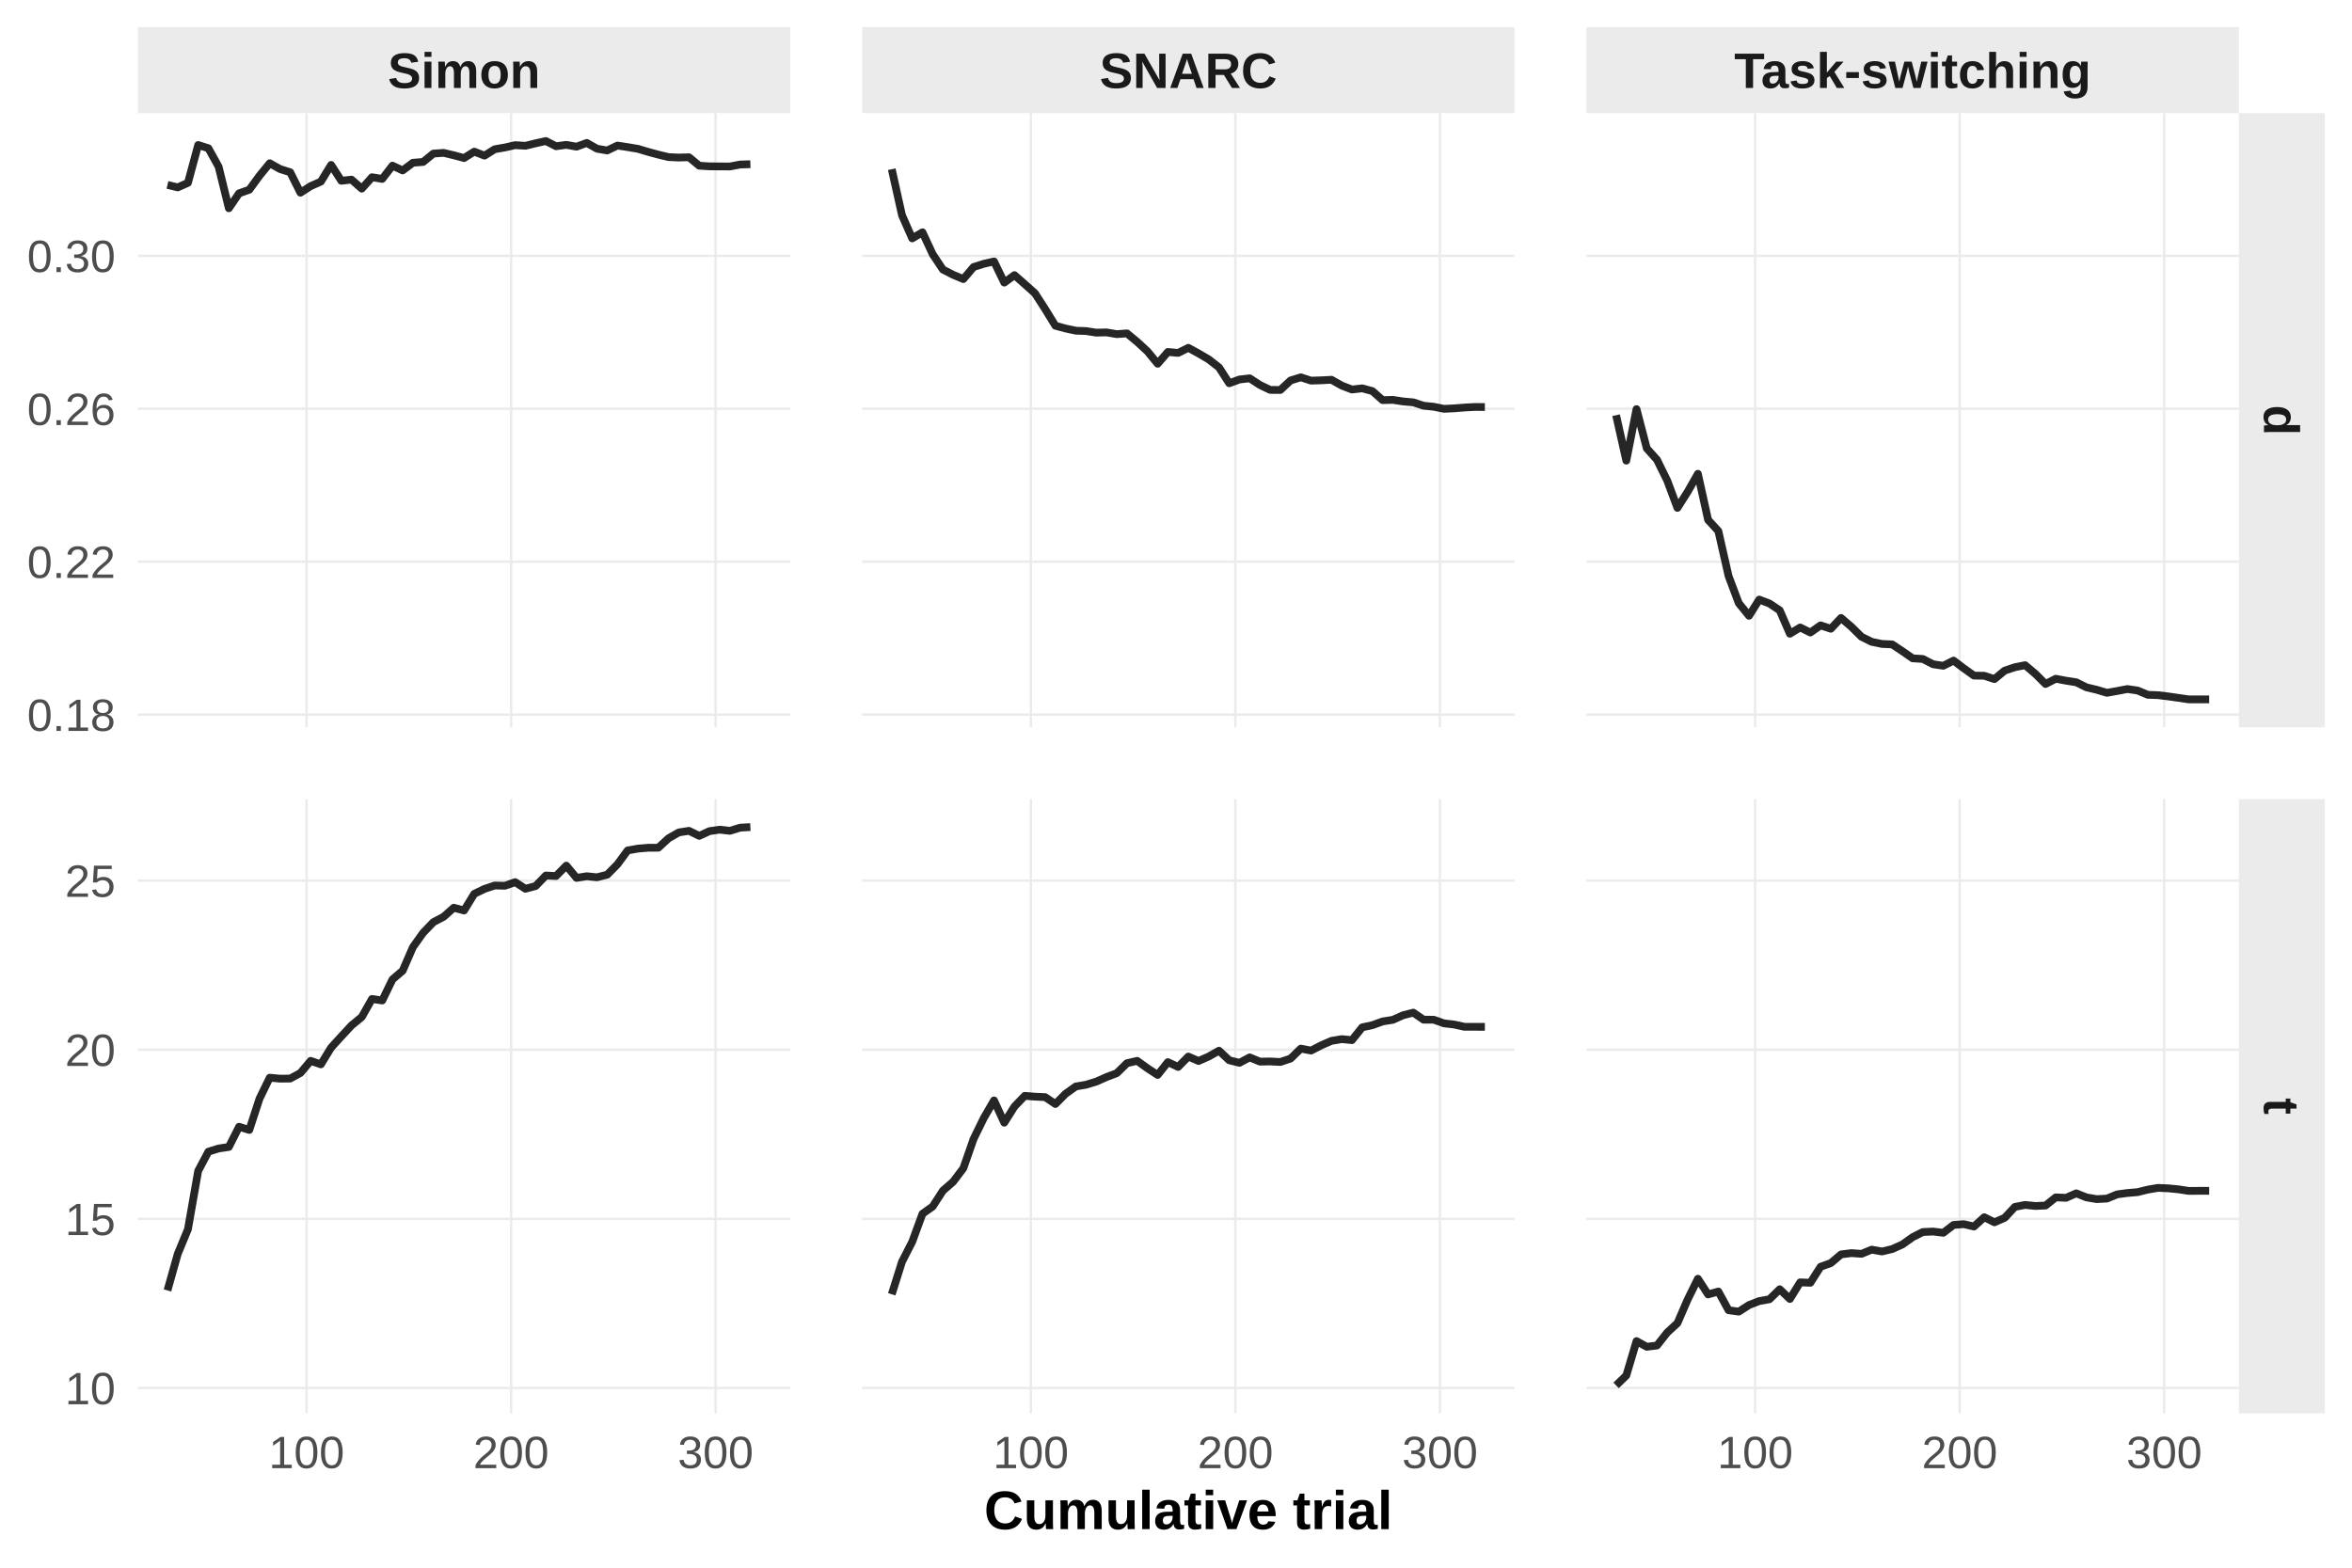
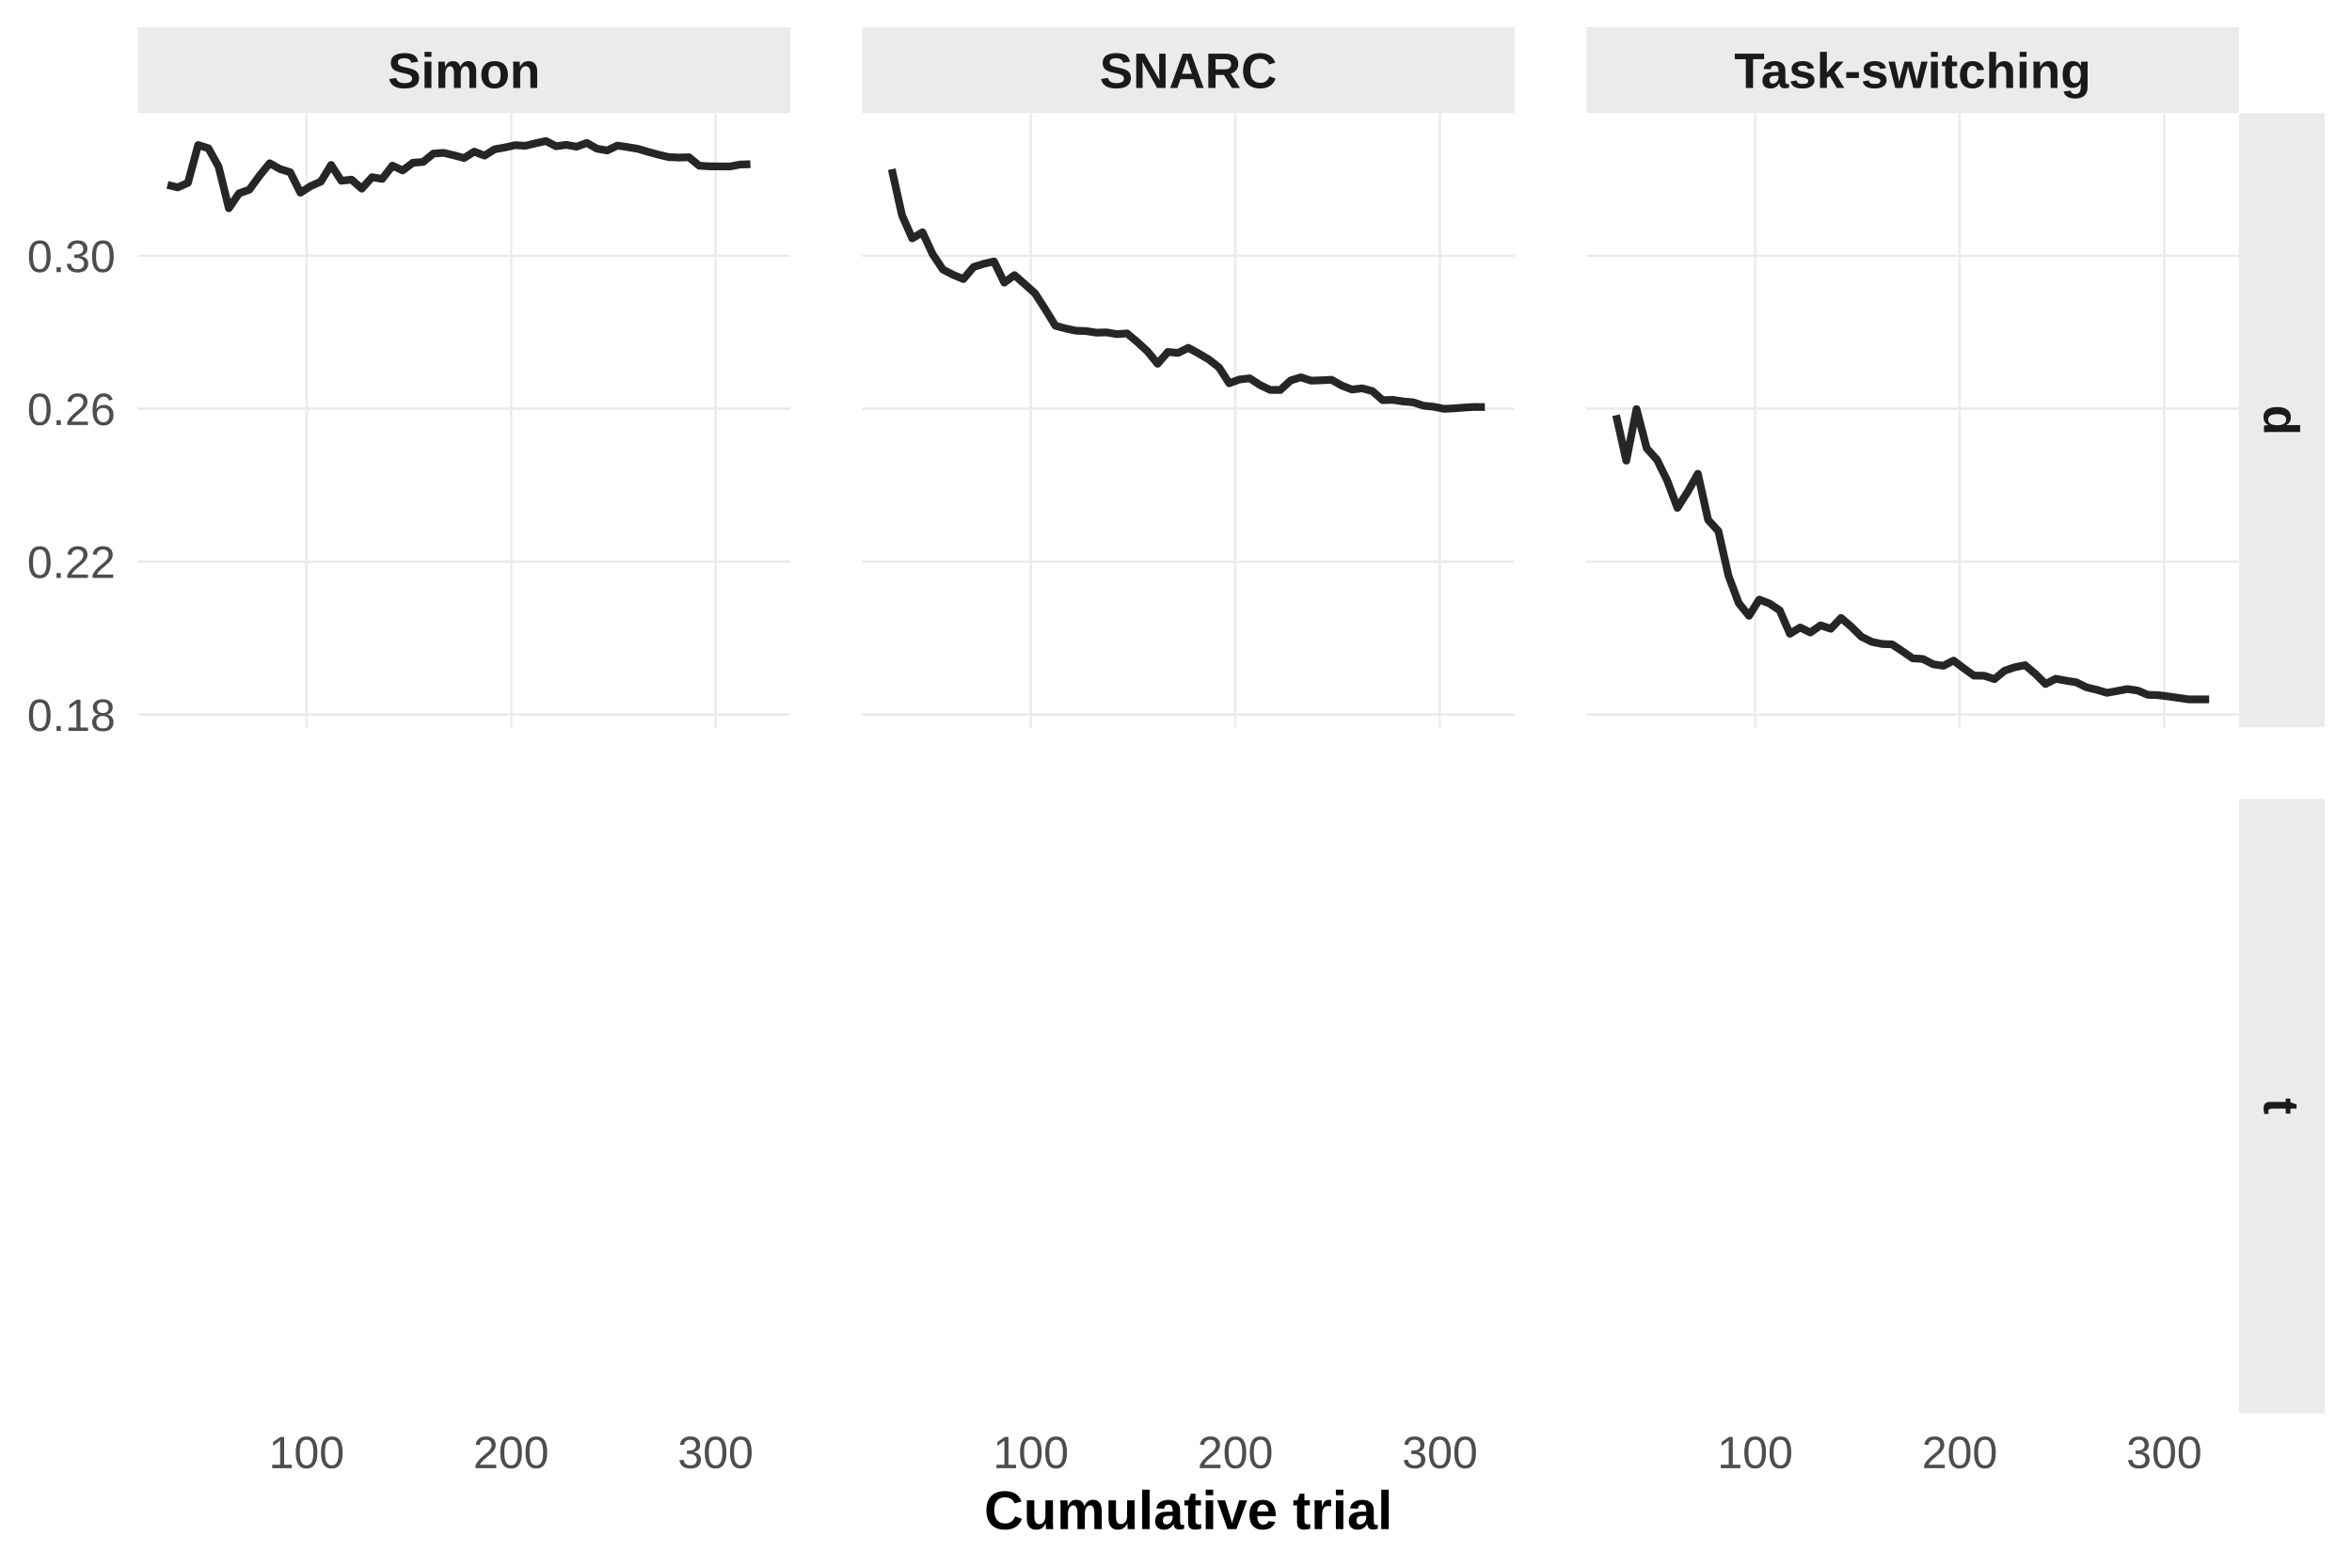
<svg xmlns="http://www.w3.org/2000/svg" width="518.40pt" height="345.60pt" viewBox="0 0 518.40 345.60">
  <g class="svglite">
    <defs>
      <style type="text/css">
    .svglite line, .svglite polyline, .svglite polygon, .svglite path, .svglite rect, .svglite circle {
      fill: none;
      stroke: #000000;
      stroke-linecap: round;
      stroke-linejoin: round;
      stroke-miterlimit: 10.00;
    }
    .svglite text {
      white-space: pre;
    }
    .svglite g.glyphgroup path {
      fill: inherit;
      stroke: none;
    }
  </style>
    </defs>
    <rect width="100%" height="100%" style="stroke: none; fill: #FFFFFF;" />
    <defs>
      <clipPath id="cpMC4wMHw1MTguNDB8MC4wMHwzNDUuNjA=">
        <rect x="0.00" y="0.00" width="518.40" height="345.60" />
      </clipPath>
    </defs>
    <g clip-path="url(#cpMC4wMHw1MTguNDB8MC4wMHwzNDUuNjA=)">
      <rect x="0.00" y="0.00" width="518.40" height="345.60" style="stroke-width: 1.07; stroke: none; fill: #FFFFFF;" />
    </g>
    <defs>
      <clipPath id="cpMzAuMzh8MTc0LjE4fDI0Ljk0fDE2MC4zMw==">
        <rect x="30.38" y="24.94" width="143.80" height="135.39" />
      </clipPath>
    </defs>
    <g clip-path="url(#cpMzAuMzh8MTc0LjE4fDI0Ljk0fDE2MC4zMw==)">
      <polyline points="30.38,157.54 174.18,157.54 " style="stroke-width: 0.53; stroke: #EBEBEB; stroke-linecap: butt;" />
      <polyline points="30.38,123.83 174.18,123.83 " style="stroke-width: 0.53; stroke: #EBEBEB; stroke-linecap: butt;" />
      <polyline points="30.38,90.11 174.18,90.11 " style="stroke-width: 0.53; stroke: #EBEBEB; stroke-linecap: butt;" />
      <polyline points="30.38,56.40 174.18,56.40 " style="stroke-width: 0.53; stroke: #EBEBEB; stroke-linecap: butt;" />
      <polyline points="67.57,160.33 67.57,24.94 " style="stroke-width: 0.53; stroke: #EBEBEB; stroke-linecap: butt;" />
      <polyline points="112.65,160.33 112.65,24.94 " style="stroke-width: 0.53; stroke: #EBEBEB; stroke-linecap: butt;" />
      <polyline points="157.72,160.33 157.72,24.94 " style="stroke-width: 0.53; stroke: #EBEBEB; stroke-linecap: butt;" />
      <polyline points="36.91,40.76 39.17,41.31 41.42,40.31 43.68,31.97 45.93,32.68 48.18,36.74 50.44,45.91 52.69,42.62 54.95,41.82 57.20,38.74 59.45,35.99 61.71,37.26 63.96,37.97 66.22,42.48 68.47,41.03 70.72,40.04 72.98,36.36 75.23,39.85 77.48,39.60 79.74,41.59 81.99,39.07 84.25,39.44 86.50,36.52 88.75,37.57 91.01,35.88 93.26,35.70 95.52,33.86 97.77,33.70 100.02,34.23 102.28,34.84 104.53,33.43 106.79,34.31 109.04,32.90 111.29,32.51 113.55,32.00 115.80,32.14 118.06,31.59 120.31,31.09 122.56,32.24 124.82,31.93 127.07,32.34 129.33,31.51 131.58,32.78 133.83,33.17 136.09,32.09 138.34,32.43 140.60,32.81 142.85,33.48 145.10,34.09 147.36,34.63 149.61,34.73 151.86,34.67 154.12,36.53 156.37,36.67 158.63,36.69 160.88,36.70 163.13,36.27 165.39,36.20 " style="stroke-width: 1.71; stroke: #000000; stroke-opacity: 0.85; stroke-linecap: butt;" />
    </g>
    <g clip-path="url(#cpMC4wMHw1MTguNDB8MC4wMHwzNDUuNjA=)">
</g>
    <defs>
      <clipPath id="cpMzAuMzh8MTc0LjE4fDE3Ni4xN3wzMTEuNTc=">
        <rect x="30.38" y="176.17" width="143.80" height="135.39" />
      </clipPath>
    </defs>
    <g clip-path="url(#cpMzAuMzh8MTc0LjE4fDE3Ni4xN3wzMTEuNTc=)">
-       <polyline points="30.38,305.98 174.18,305.98 " style="stroke-width: 0.53; stroke: #EBEBEB; stroke-linecap: butt;" />
-       <polyline points="30.38,268.70 174.18,268.70 " style="stroke-width: 0.53; stroke: #EBEBEB; stroke-linecap: butt;" />
-       <polyline points="30.38,231.41 174.18,231.41 " style="stroke-width: 0.53; stroke: #EBEBEB; stroke-linecap: butt;" />
-       <polyline points="30.38,194.13 174.18,194.13 " style="stroke-width: 0.53; stroke: #EBEBEB; stroke-linecap: butt;" />
-       <polyline points="67.57,311.57 67.57,176.17 " style="stroke-width: 0.53; stroke: #EBEBEB; stroke-linecap: butt;" />
-       <polyline points="112.65,311.57 112.65,176.17 " style="stroke-width: 0.53; stroke: #EBEBEB; stroke-linecap: butt;" />
-       <polyline points="157.72,311.57 157.72,176.17 " style="stroke-width: 0.53; stroke: #EBEBEB; stroke-linecap: butt;" />
-       <polyline points="36.91,284.48 39.17,276.45 41.42,271.00 43.68,258.13 45.93,253.89 48.18,253.19 50.44,252.85 52.69,248.40 54.95,249.10 57.20,242.19 59.45,237.58 61.71,237.79 63.96,237.77 66.22,236.54 68.47,233.87 70.72,234.64 72.98,230.95 75.23,228.48 77.48,226.06 79.74,224.20 81.99,220.22 84.25,220.56 86.50,215.92 88.75,214.00 91.01,208.80 93.26,205.64 95.52,203.29 97.77,202.11 100.02,200.11 102.28,200.72 104.53,197.05 106.79,195.96 109.04,195.21 111.29,195.27 113.55,194.47 115.80,195.93 118.06,195.33 120.31,193.01 122.56,193.12 124.82,190.83 127.07,193.53 129.33,193.17 131.58,193.40 133.83,192.83 136.09,190.54 138.34,187.48 140.60,187.08 142.85,186.89 145.10,186.88 147.36,184.80 149.61,183.51 151.86,183.16 154.12,184.27 156.37,183.23 158.63,182.90 160.88,183.16 163.13,182.46 165.39,182.33 " style="stroke-width: 1.71; stroke: #000000; stroke-opacity: 0.85; stroke-linecap: butt;" />
-     </g>
+ </g>
    <g clip-path="url(#cpMC4wMHw1MTguNDB8MC4wMHwzNDUuNjA=)">
</g>
    <defs>
      <clipPath id="cpMTkwLjAyfDMzMy44MnwyNC45NHwxNjAuMzM=">
        <rect x="190.02" y="24.94" width="143.80" height="135.39" />
      </clipPath>
    </defs>
    <g clip-path="url(#cpMTkwLjAyfDMzMy44MnwyNC45NHwxNjAuMzM=)">
      <polyline points="190.02,157.54 333.82,157.54 " style="stroke-width: 0.53; stroke: #EBEBEB; stroke-linecap: butt;" />
      <polyline points="190.02,123.83 333.82,123.83 " style="stroke-width: 0.53; stroke: #EBEBEB; stroke-linecap: butt;" />
      <polyline points="190.02,90.11 333.82,90.11 " style="stroke-width: 0.53; stroke: #EBEBEB; stroke-linecap: butt;" />
      <polyline points="190.02,56.40 333.82,56.40 " style="stroke-width: 0.53; stroke: #EBEBEB; stroke-linecap: butt;" />
      <polyline points="227.21,160.33 227.21,24.94 " style="stroke-width: 0.53; stroke: #EBEBEB; stroke-linecap: butt;" />
      <polyline points="272.29,160.33 272.29,24.94 " style="stroke-width: 0.53; stroke: #EBEBEB; stroke-linecap: butt;" />
      <polyline points="317.37,160.33 317.37,24.94 " style="stroke-width: 0.53; stroke: #EBEBEB; stroke-linecap: butt;" />
      <polyline points="196.55,37.30 198.81,47.46 201.06,52.55 203.32,51.21 205.57,56.04 207.82,59.42 210.08,60.58 212.33,61.52 214.59,58.86 216.84,58.15 219.09,57.64 221.35,62.30 223.60,60.65 225.86,62.64 228.11,64.65 230.36,68.14 232.62,71.81 234.87,72.42 237.13,72.90 239.38,72.98 241.63,73.33 243.89,73.28 246.14,73.66 248.40,73.50 250.65,75.37 252.90,77.44 255.16,80.19 257.41,77.59 259.67,77.80 261.92,76.68 264.17,77.91 266.43,79.24 268.68,81.00 270.93,84.49 273.19,83.66 275.44,83.40 277.70,84.87 279.95,85.95 282.20,85.97 284.46,83.87 286.71,83.18 288.97,83.91 291.22,83.84 293.47,83.72 295.73,85.00 297.98,85.87 300.24,85.61 302.49,86.22 304.74,88.21 307.00,88.15 309.25,88.50 311.51,88.70 313.76,89.44 316.01,89.67 318.27,90.13 320.52,90.02 322.78,89.84 325.03,89.72 327.28,89.73 " style="stroke-width: 1.71; stroke: #000000; stroke-opacity: 0.85; stroke-linecap: butt;" />
    </g>
    <g clip-path="url(#cpMC4wMHw1MTguNDB8MC4wMHwzNDUuNjA=)">
</g>
    <defs>
      <clipPath id="cpMTkwLjAyfDMzMy44MnwxNzYuMTd8MzExLjU3">
        <rect x="190.02" y="176.17" width="143.80" height="135.39" />
      </clipPath>
    </defs>
    <g clip-path="url(#cpMTkwLjAyfDMzMy44MnwxNzYuMTd8MzExLjU3)">
-       <polyline points="190.02,305.98 333.82,305.98 " style="stroke-width: 0.53; stroke: #EBEBEB; stroke-linecap: butt;" />
-       <polyline points="190.02,268.70 333.82,268.70 " style="stroke-width: 0.53; stroke: #EBEBEB; stroke-linecap: butt;" />
-       <polyline points="190.02,231.41 333.82,231.41 " style="stroke-width: 0.53; stroke: #EBEBEB; stroke-linecap: butt;" />
-       <polyline points="190.02,194.13 333.82,194.13 " style="stroke-width: 0.53; stroke: #EBEBEB; stroke-linecap: butt;" />
-       <polyline points="227.21,311.57 227.21,176.17 " style="stroke-width: 0.53; stroke: #EBEBEB; stroke-linecap: butt;" />
-       <polyline points="272.29,311.57 272.29,176.17 " style="stroke-width: 0.53; stroke: #EBEBEB; stroke-linecap: butt;" />
-       <polyline points="317.37,311.57 317.37,176.17 " style="stroke-width: 0.53; stroke: #EBEBEB; stroke-linecap: butt;" />
-       <polyline points="196.55,285.33 198.81,278.15 201.06,273.76 203.32,267.58 205.57,265.98 207.82,262.49 210.08,260.52 212.33,257.54 214.59,251.07 216.84,246.47 219.09,242.59 221.35,247.50 223.60,243.94 225.86,241.58 228.11,241.76 230.36,241.86 232.62,243.38 234.87,241.12 237.13,239.51 239.38,239.13 241.63,238.44 243.89,237.44 246.14,236.59 248.40,234.38 250.65,233.87 252.90,235.50 255.16,236.97 257.41,234.15 259.67,235.21 261.92,232.92 264.17,233.90 266.43,232.90 268.68,231.63 270.93,233.74 273.19,234.30 275.44,233.10 277.70,234.04 279.95,234.00 282.20,234.12 284.46,233.36 286.71,231.17 288.97,231.60 291.22,230.44 293.47,229.46 295.73,229.08 297.98,229.30 300.24,226.48 302.49,226.00 304.74,225.18 307.00,224.82 309.25,223.81 311.51,223.24 313.76,224.79 316.01,224.80 318.27,225.60 320.52,225.86 322.78,226.36 325.03,226.36 327.28,226.37 " style="stroke-width: 1.71; stroke: #000000; stroke-opacity: 0.85; stroke-linecap: butt;" />
-     </g>
+ </g>
    <g clip-path="url(#cpMC4wMHw1MTguNDB8MC4wMHwzNDUuNjA=)">
</g>
    <defs>
      <clipPath id="cpMzQ5LjY2fDQ5My40NnwyNC45NHwxNjAuMzM=">
        <rect x="349.66" y="24.94" width="143.80" height="135.39" />
      </clipPath>
    </defs>
    <g clip-path="url(#cpMzQ5LjY2fDQ5My40NnwyNC45NHwxNjAuMzM=)">
      <polyline points="349.66,157.54 493.46,157.54 " style="stroke-width: 0.53; stroke: #EBEBEB; stroke-linecap: butt;" />
      <polyline points="349.66,123.83 493.46,123.83 " style="stroke-width: 0.53; stroke: #EBEBEB; stroke-linecap: butt;" />
      <polyline points="349.66,90.11 493.46,90.11 " style="stroke-width: 0.53; stroke: #EBEBEB; stroke-linecap: butt;" />
      <polyline points="349.66,56.40 493.46,56.40 " style="stroke-width: 0.53; stroke: #EBEBEB; stroke-linecap: butt;" />
      <polyline points="386.85,160.33 386.85,24.94 " style="stroke-width: 0.53; stroke: #EBEBEB; stroke-linecap: butt;" />
      <polyline points="431.93,160.33 431.93,24.94 " style="stroke-width: 0.53; stroke: #EBEBEB; stroke-linecap: butt;" />
      <polyline points="477.01,160.33 477.01,24.94 " style="stroke-width: 0.53; stroke: #EBEBEB; stroke-linecap: butt;" />
      <polyline points="356.20,91.53 358.45,101.55 360.70,90.19 362.96,98.84 365.21,101.35 367.47,105.94 369.72,111.97 371.97,108.42 374.23,104.45 376.48,114.61 378.74,117.07 380.99,126.99 383.24,132.97 385.50,135.75 387.75,132.18 390.00,133.04 392.26,134.55 394.51,139.71 396.77,138.33 399.02,139.44 401.27,137.86 403.53,138.61 405.78,136.23 408.04,138.16 410.29,140.38 412.54,141.49 414.80,141.96 417.05,142.06 419.31,143.56 421.56,145.13 423.81,145.27 426.07,146.44 428.32,146.77 430.58,145.63 432.83,147.33 435.08,148.94 437.34,148.97 439.59,149.71 441.85,147.84 444.10,147.09 446.35,146.64 448.61,148.55 450.86,150.79 453.11,149.63 455.37,150.06 457.62,150.41 459.88,151.53 462.13,152.06 464.38,152.73 466.64,152.33 468.89,151.90 471.15,152.23 473.40,153.17 475.65,153.25 477.91,153.53 480.16,153.85 482.42,154.18 484.67,154.18 486.92,154.18 " style="stroke-width: 1.71; stroke: #000000; stroke-opacity: 0.85; stroke-linecap: butt;" />
    </g>
    <g clip-path="url(#cpMC4wMHw1MTguNDB8MC4wMHwzNDUuNjA=)">
</g>
    <defs>
      <clipPath id="cpMzQ5LjY2fDQ5My40NnwxNzYuMTd8MzExLjU3">
        <rect x="349.66" y="176.17" width="143.80" height="135.39" />
      </clipPath>
    </defs>
    <g clip-path="url(#cpMzQ5LjY2fDQ5My40NnwxNzYuMTd8MzExLjU3)">
-       <polyline points="349.66,305.98 493.46,305.98 " style="stroke-width: 0.53; stroke: #EBEBEB; stroke-linecap: butt;" />
-       <polyline points="349.66,268.70 493.46,268.70 " style="stroke-width: 0.53; stroke: #EBEBEB; stroke-linecap: butt;" />
-       <polyline points="349.66,231.41 493.46,231.41 " style="stroke-width: 0.53; stroke: #EBEBEB; stroke-linecap: butt;" />
-       <polyline points="349.66,194.13 493.46,194.13 " style="stroke-width: 0.53; stroke: #EBEBEB; stroke-linecap: butt;" />
-       <polyline points="386.85,311.57 386.85,176.17 " style="stroke-width: 0.53; stroke: #EBEBEB; stroke-linecap: butt;" />
-       <polyline points="431.93,311.57 431.93,176.17 " style="stroke-width: 0.53; stroke: #EBEBEB; stroke-linecap: butt;" />
-       <polyline points="477.01,311.57 477.01,176.17 " style="stroke-width: 0.53; stroke: #EBEBEB; stroke-linecap: butt;" />
-       <polyline points="356.20,305.41 358.45,303.24 360.70,295.65 362.96,296.90 365.21,296.62 367.47,293.76 369.72,291.69 371.97,286.49 374.23,281.90 376.48,285.36 378.74,284.72 380.99,288.84 383.24,289.15 385.50,287.70 387.75,286.82 390.00,286.43 392.26,284.22 394.51,286.36 396.77,282.70 399.02,282.79 401.27,279.26 403.53,278.45 405.78,276.54 408.04,276.25 410.29,276.41 412.54,275.49 414.80,275.89 417.05,275.36 419.31,274.34 421.56,272.74 423.81,271.60 426.07,271.50 428.32,271.77 430.58,270.04 432.83,269.87 435.08,270.39 437.34,268.34 439.59,269.46 441.85,268.47 444.10,266.06 446.35,265.63 448.61,265.86 450.86,265.76 453.11,263.96 455.37,264.06 457.62,263.07 459.88,263.97 462.13,264.35 464.38,264.23 466.64,263.30 468.89,263.00 471.15,262.81 473.40,262.25 475.65,261.87 477.91,261.97 480.16,262.19 482.42,262.54 484.67,262.52 486.92,262.52 " style="stroke-width: 1.71; stroke: #000000; stroke-opacity: 0.85; stroke-linecap: butt;" />
-     </g>
+ </g>
    <g clip-path="url(#cpMC4wMHw1MTguNDB8MC4wMHwzNDUuNjA=)">
</g>
    <defs>
      <clipPath id="cpMzAuMzh8MTc0LjE4fDUuOTh8MjQuOTQ=">
        <rect x="30.38" y="5.98" width="143.80" height="18.96" />
      </clipPath>
    </defs>
    <g clip-path="url(#cpMzAuMzh8MTc0LjE4fDUuOTh8MjQuOTQ=)">
      <rect x="30.38" y="5.98" width="143.80" height="18.96" style="stroke-width: 1.07; stroke: none; fill: #EBEBEB;" />
      <text x="102.28" y="19.40" text-anchor="middle" style="font-size: 11.00px; font-weight: bold;fill: #1A1A1A; font-family: &quot;Arial&quot;;" textLength="33.62px" lengthAdjust="spacingAndGlyphs">Simon</text>
    </g>
    <g clip-path="url(#cpMC4wMHw1MTguNDB8MC4wMHwzNDUuNjA=)">
</g>
    <defs>
      <clipPath id="cpMTkwLjAyfDMzMy44Mnw1Ljk4fDI0Ljk0">
        <rect x="190.02" y="5.98" width="143.80" height="18.96" />
      </clipPath>
    </defs>
    <g clip-path="url(#cpMTkwLjAyfDMzMy44Mnw1Ljk4fDI0Ljk0)">
      <rect x="190.02" y="5.98" width="143.80" height="18.96" style="stroke-width: 1.07; stroke: none; fill: #EBEBEB;" />
      <text x="261.92" y="19.40" text-anchor="middle" style="font-size: 11.00px; font-weight: bold;fill: #1A1A1A; font-family: &quot;Arial&quot;;" textLength="39.09px" lengthAdjust="spacingAndGlyphs">SNARC</text>
    </g>
    <g clip-path="url(#cpMC4wMHw1MTguNDB8MC4wMHwzNDUuNjA=)">
</g>
    <defs>
      <clipPath id="cpMzQ5LjY2fDQ5My40Nnw1Ljk4fDI0Ljk0">
        <rect x="349.66" y="5.98" width="143.80" height="18.96" />
      </clipPath>
    </defs>
    <g clip-path="url(#cpMzQ5LjY2fDQ5My40Nnw1Ljk4fDI0Ljk0)">
      <rect x="349.66" y="5.98" width="143.80" height="18.96" style="stroke-width: 1.07; stroke: none; fill: #EBEBEB;" />
      <text x="421.56" y="19.40" text-anchor="middle" style="font-size: 11.00px; font-weight: bold;fill: #1A1A1A; font-family: &quot;Arial&quot;;" textLength="78.67px" lengthAdjust="spacingAndGlyphs">Task-switching</text>
    </g>
    <g clip-path="url(#cpMC4wMHw1MTguNDB8MC4wMHwzNDUuNjA=)">
</g>
    <defs>
      <clipPath id="cpNDkzLjQ2fDUxMi40MnwyNC45NHwxNjAuMzM=">
        <rect x="493.46" y="24.94" width="18.96" height="135.39" />
      </clipPath>
    </defs>
    <g clip-path="url(#cpNDkzLjQ2fDUxMi40MnwyNC45NHwxNjAuMzM=)">
      <rect x="493.46" y="24.94" width="18.96" height="135.39" style="stroke-width: 1.07; stroke: none; fill: #EBEBEB;" />
      <text transform="translate(499.00,92.64) rotate(90)" text-anchor="middle" style="font-size: 11.00px; font-weight: bold;fill: #1A1A1A; font-family: &quot;Arial&quot;;" textLength="6.72px" lengthAdjust="spacingAndGlyphs">d</text>
    </g>
    <g clip-path="url(#cpMC4wMHw1MTguNDB8MC4wMHwzNDUuNjA=)">
</g>
    <defs>
      <clipPath id="cpNDkzLjQ2fDUxMi40MnwxNzYuMTd8MzExLjU3">
        <rect x="493.46" y="176.17" width="18.96" height="135.39" />
      </clipPath>
    </defs>
    <g clip-path="url(#cpNDkzLjQ2fDUxMi40MnwxNzYuMTd8MzExLjU3)">
      <rect x="493.46" y="176.17" width="18.96" height="135.39" style="stroke-width: 1.07; stroke: none; fill: #EBEBEB;" />
      <text transform="translate(499.00,243.87) rotate(90)" text-anchor="middle" style="font-size: 11.00px; font-weight: bold;fill: #1A1A1A; font-family: &quot;Arial&quot;;" textLength="3.66px" lengthAdjust="spacingAndGlyphs">t</text>
    </g>
    <g clip-path="url(#cpMC4wMHw1MTguNDB8MC4wMHwzNDUuNjA=)">
      <text x="67.57" y="323.66" text-anchor="middle" style="font-size: 10.00px;fill: #4D4D4D; font-family: &quot;Arial&quot;;" textLength="16.69px" lengthAdjust="spacingAndGlyphs">100</text>
      <text x="112.65" y="323.66" text-anchor="middle" style="font-size: 10.00px;fill: #4D4D4D; font-family: &quot;Arial&quot;;" textLength="16.69px" lengthAdjust="spacingAndGlyphs">200</text>
      <text x="157.72" y="323.66" text-anchor="middle" style="font-size: 10.00px;fill: #4D4D4D; font-family: &quot;Arial&quot;;" textLength="16.69px" lengthAdjust="spacingAndGlyphs">300</text>
      <text x="227.21" y="323.66" text-anchor="middle" style="font-size: 10.00px;fill: #4D4D4D; font-family: &quot;Arial&quot;;" textLength="16.69px" lengthAdjust="spacingAndGlyphs">100</text>
      <text x="272.29" y="323.66" text-anchor="middle" style="font-size: 10.00px;fill: #4D4D4D; font-family: &quot;Arial&quot;;" textLength="16.69px" lengthAdjust="spacingAndGlyphs">200</text>
      <text x="317.37" y="323.66" text-anchor="middle" style="font-size: 10.00px;fill: #4D4D4D; font-family: &quot;Arial&quot;;" textLength="16.69px" lengthAdjust="spacingAndGlyphs">300</text>
      <text x="386.85" y="323.66" text-anchor="middle" style="font-size: 10.00px;fill: #4D4D4D; font-family: &quot;Arial&quot;;" textLength="16.69px" lengthAdjust="spacingAndGlyphs">100</text>
      <text x="431.93" y="323.66" text-anchor="middle" style="font-size: 10.00px;fill: #4D4D4D; font-family: &quot;Arial&quot;;" textLength="16.69px" lengthAdjust="spacingAndGlyphs">200</text>
      <text x="477.01" y="323.66" text-anchor="middle" style="font-size: 10.00px;fill: #4D4D4D; font-family: &quot;Arial&quot;;" textLength="16.69px" lengthAdjust="spacingAndGlyphs">300</text>
      <text x="25.45" y="161.13" text-anchor="end" style="font-size: 10.00px;fill: #4D4D4D; font-family: &quot;Arial&quot;;" textLength="19.47px" lengthAdjust="spacingAndGlyphs">0.18</text>
      <text x="25.45" y="127.41" text-anchor="end" style="font-size: 10.00px;fill: #4D4D4D; font-family: &quot;Arial&quot;;" textLength="19.47px" lengthAdjust="spacingAndGlyphs">0.22</text>
      <text x="25.45" y="93.70" text-anchor="end" style="font-size: 10.00px;fill: #4D4D4D; font-family: &quot;Arial&quot;;" textLength="19.47px" lengthAdjust="spacingAndGlyphs">0.26</text>
      <text x="25.45" y="59.98" text-anchor="end" style="font-size: 10.00px;fill: #4D4D4D; font-family: &quot;Arial&quot;;" textLength="19.47px" lengthAdjust="spacingAndGlyphs">0.30</text>
-       <text x="25.45" y="309.57" text-anchor="end" style="font-size: 10.00px;fill: #4D4D4D; font-family: &quot;Arial&quot;;" textLength="11.12px" lengthAdjust="spacingAndGlyphs">10</text>
-       <text x="25.45" y="272.28" text-anchor="end" style="font-size: 10.00px;fill: #4D4D4D; font-family: &quot;Arial&quot;;" textLength="11.12px" lengthAdjust="spacingAndGlyphs">15</text>
-       <text x="25.45" y="234.99" text-anchor="end" style="font-size: 10.00px;fill: #4D4D4D; font-family: &quot;Arial&quot;;" textLength="11.12px" lengthAdjust="spacingAndGlyphs">20</text>
-       <text x="25.45" y="197.71" text-anchor="end" style="font-size: 10.00px;fill: #4D4D4D; font-family: &quot;Arial&quot;;" textLength="11.12px" lengthAdjust="spacingAndGlyphs">25</text>
      <text x="261.92" y="337.10" text-anchor="middle" style="font-size: 12.00px; font-weight: bold; font-family: &quot;Arial&quot;;" textLength="90.00px" lengthAdjust="spacingAndGlyphs">Cumulative trial</text>
    </g>
  </g>
</svg>
